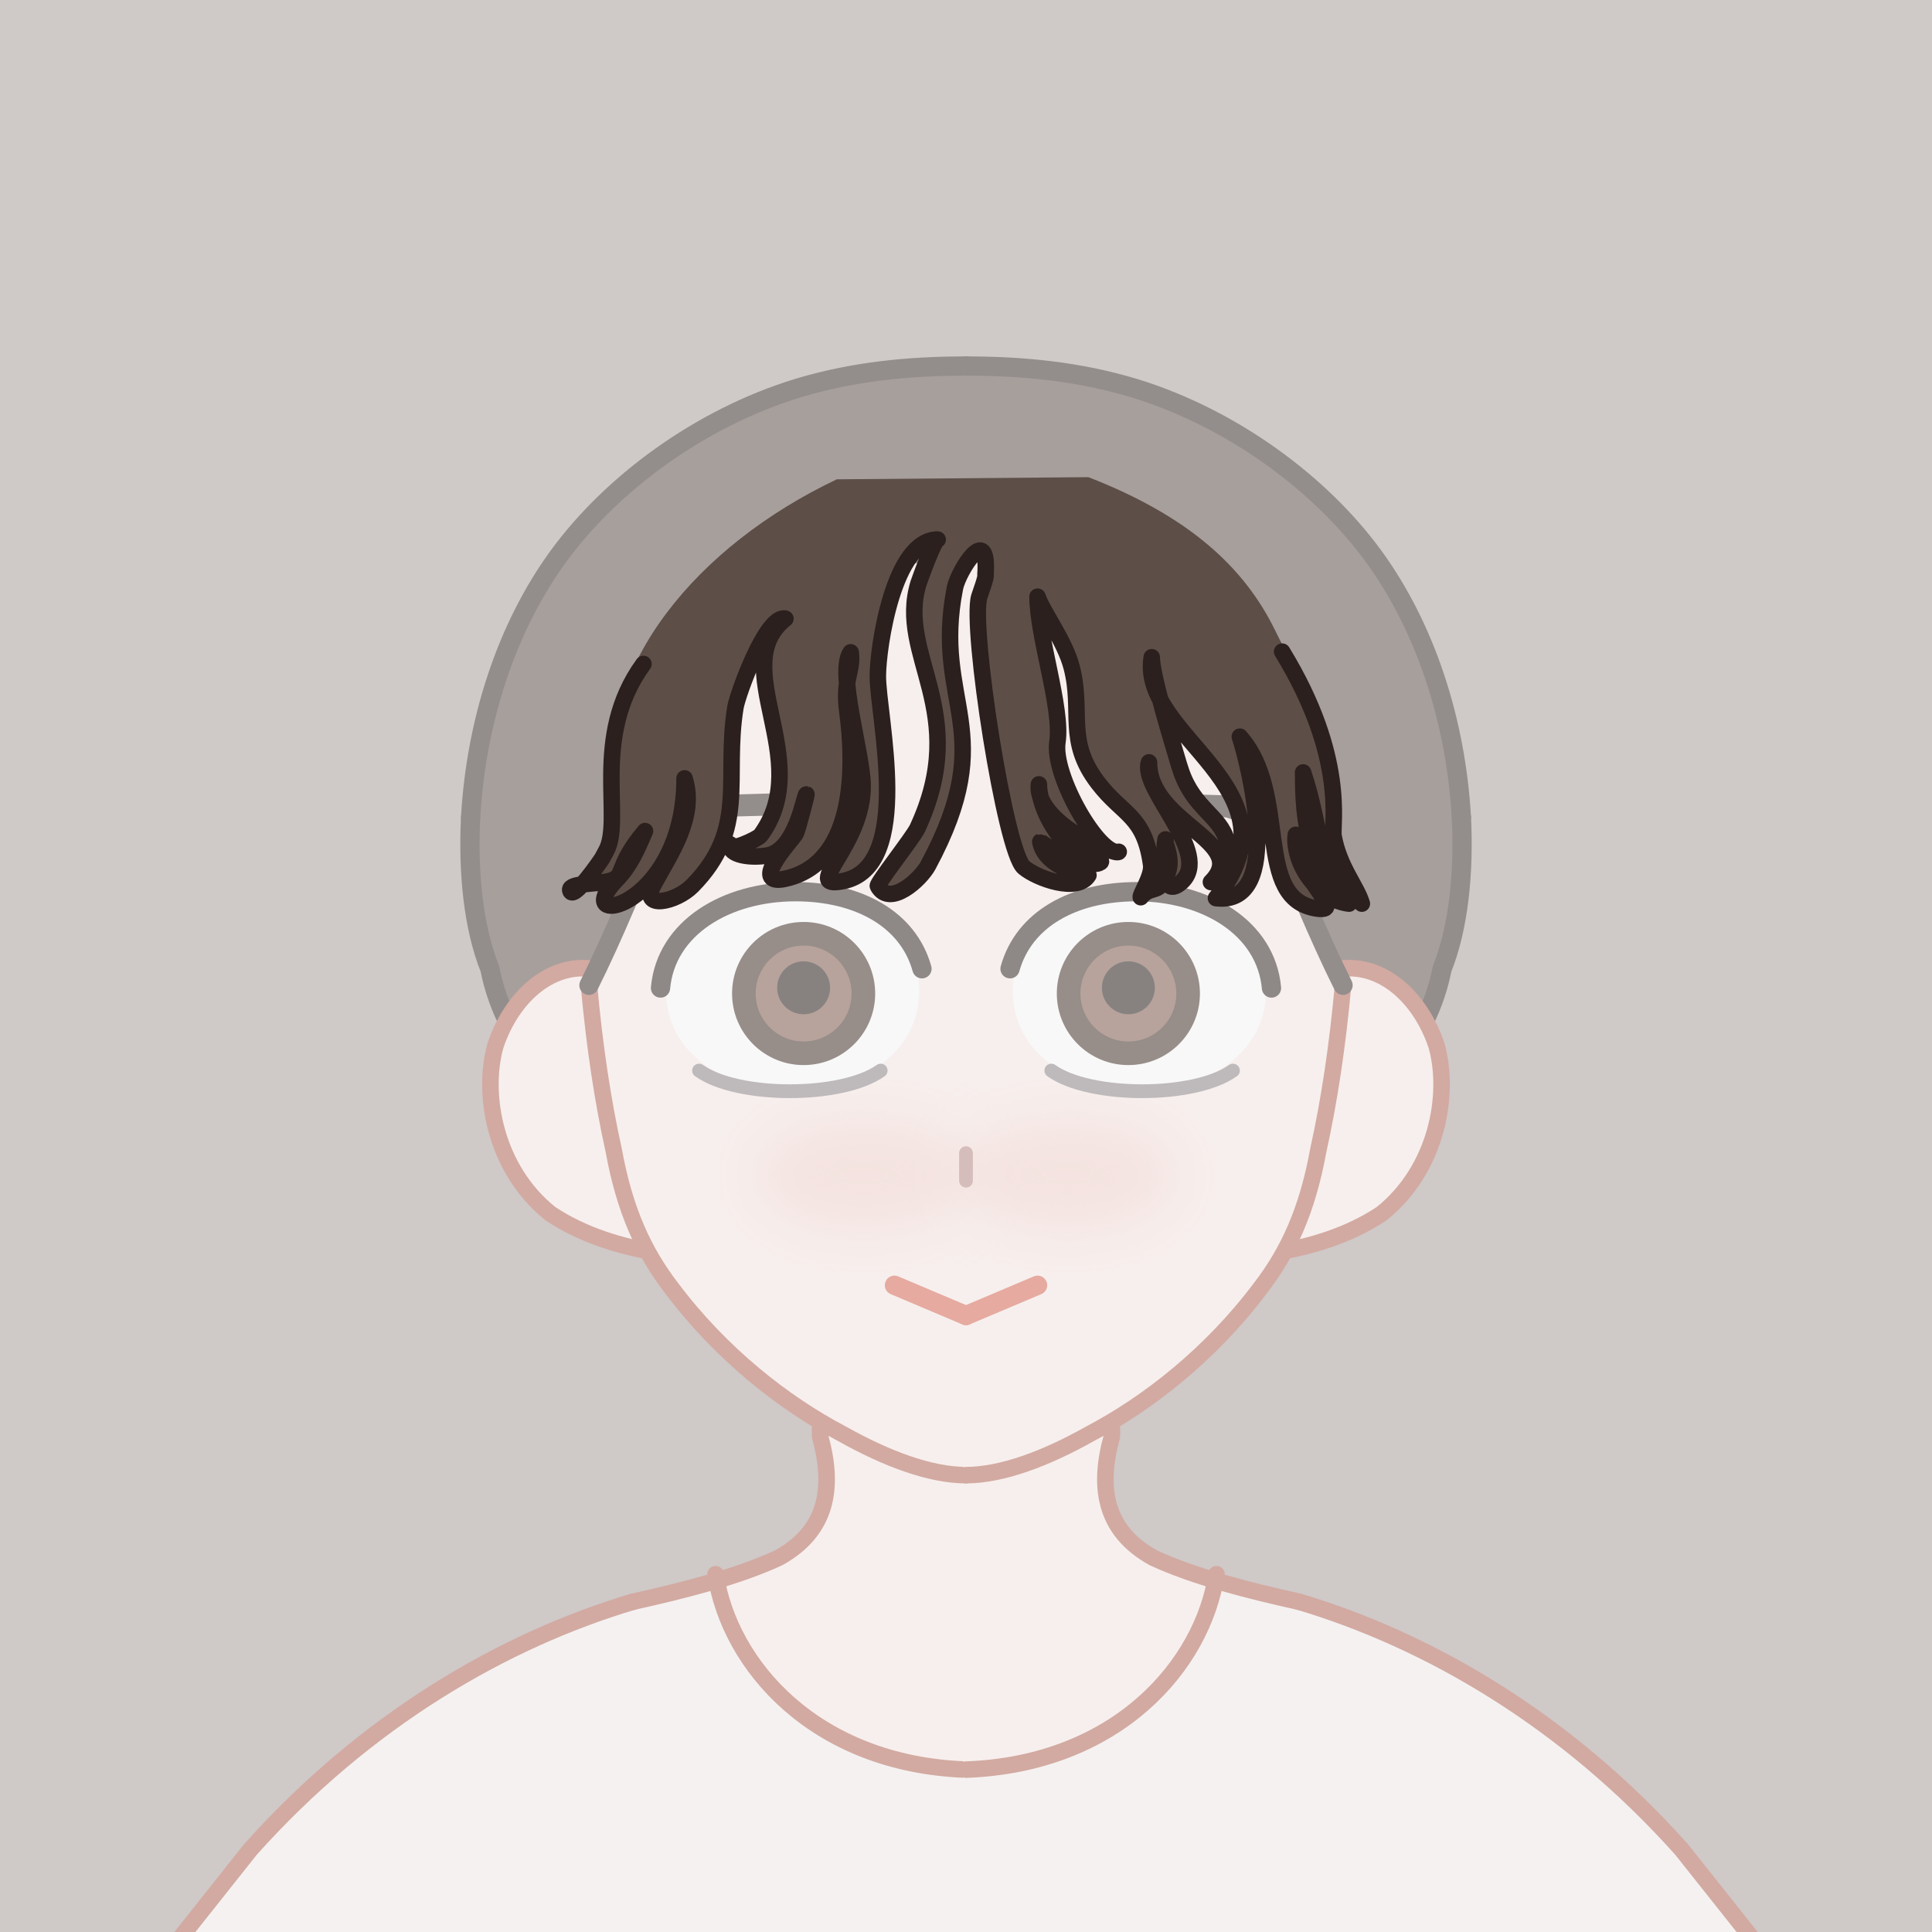
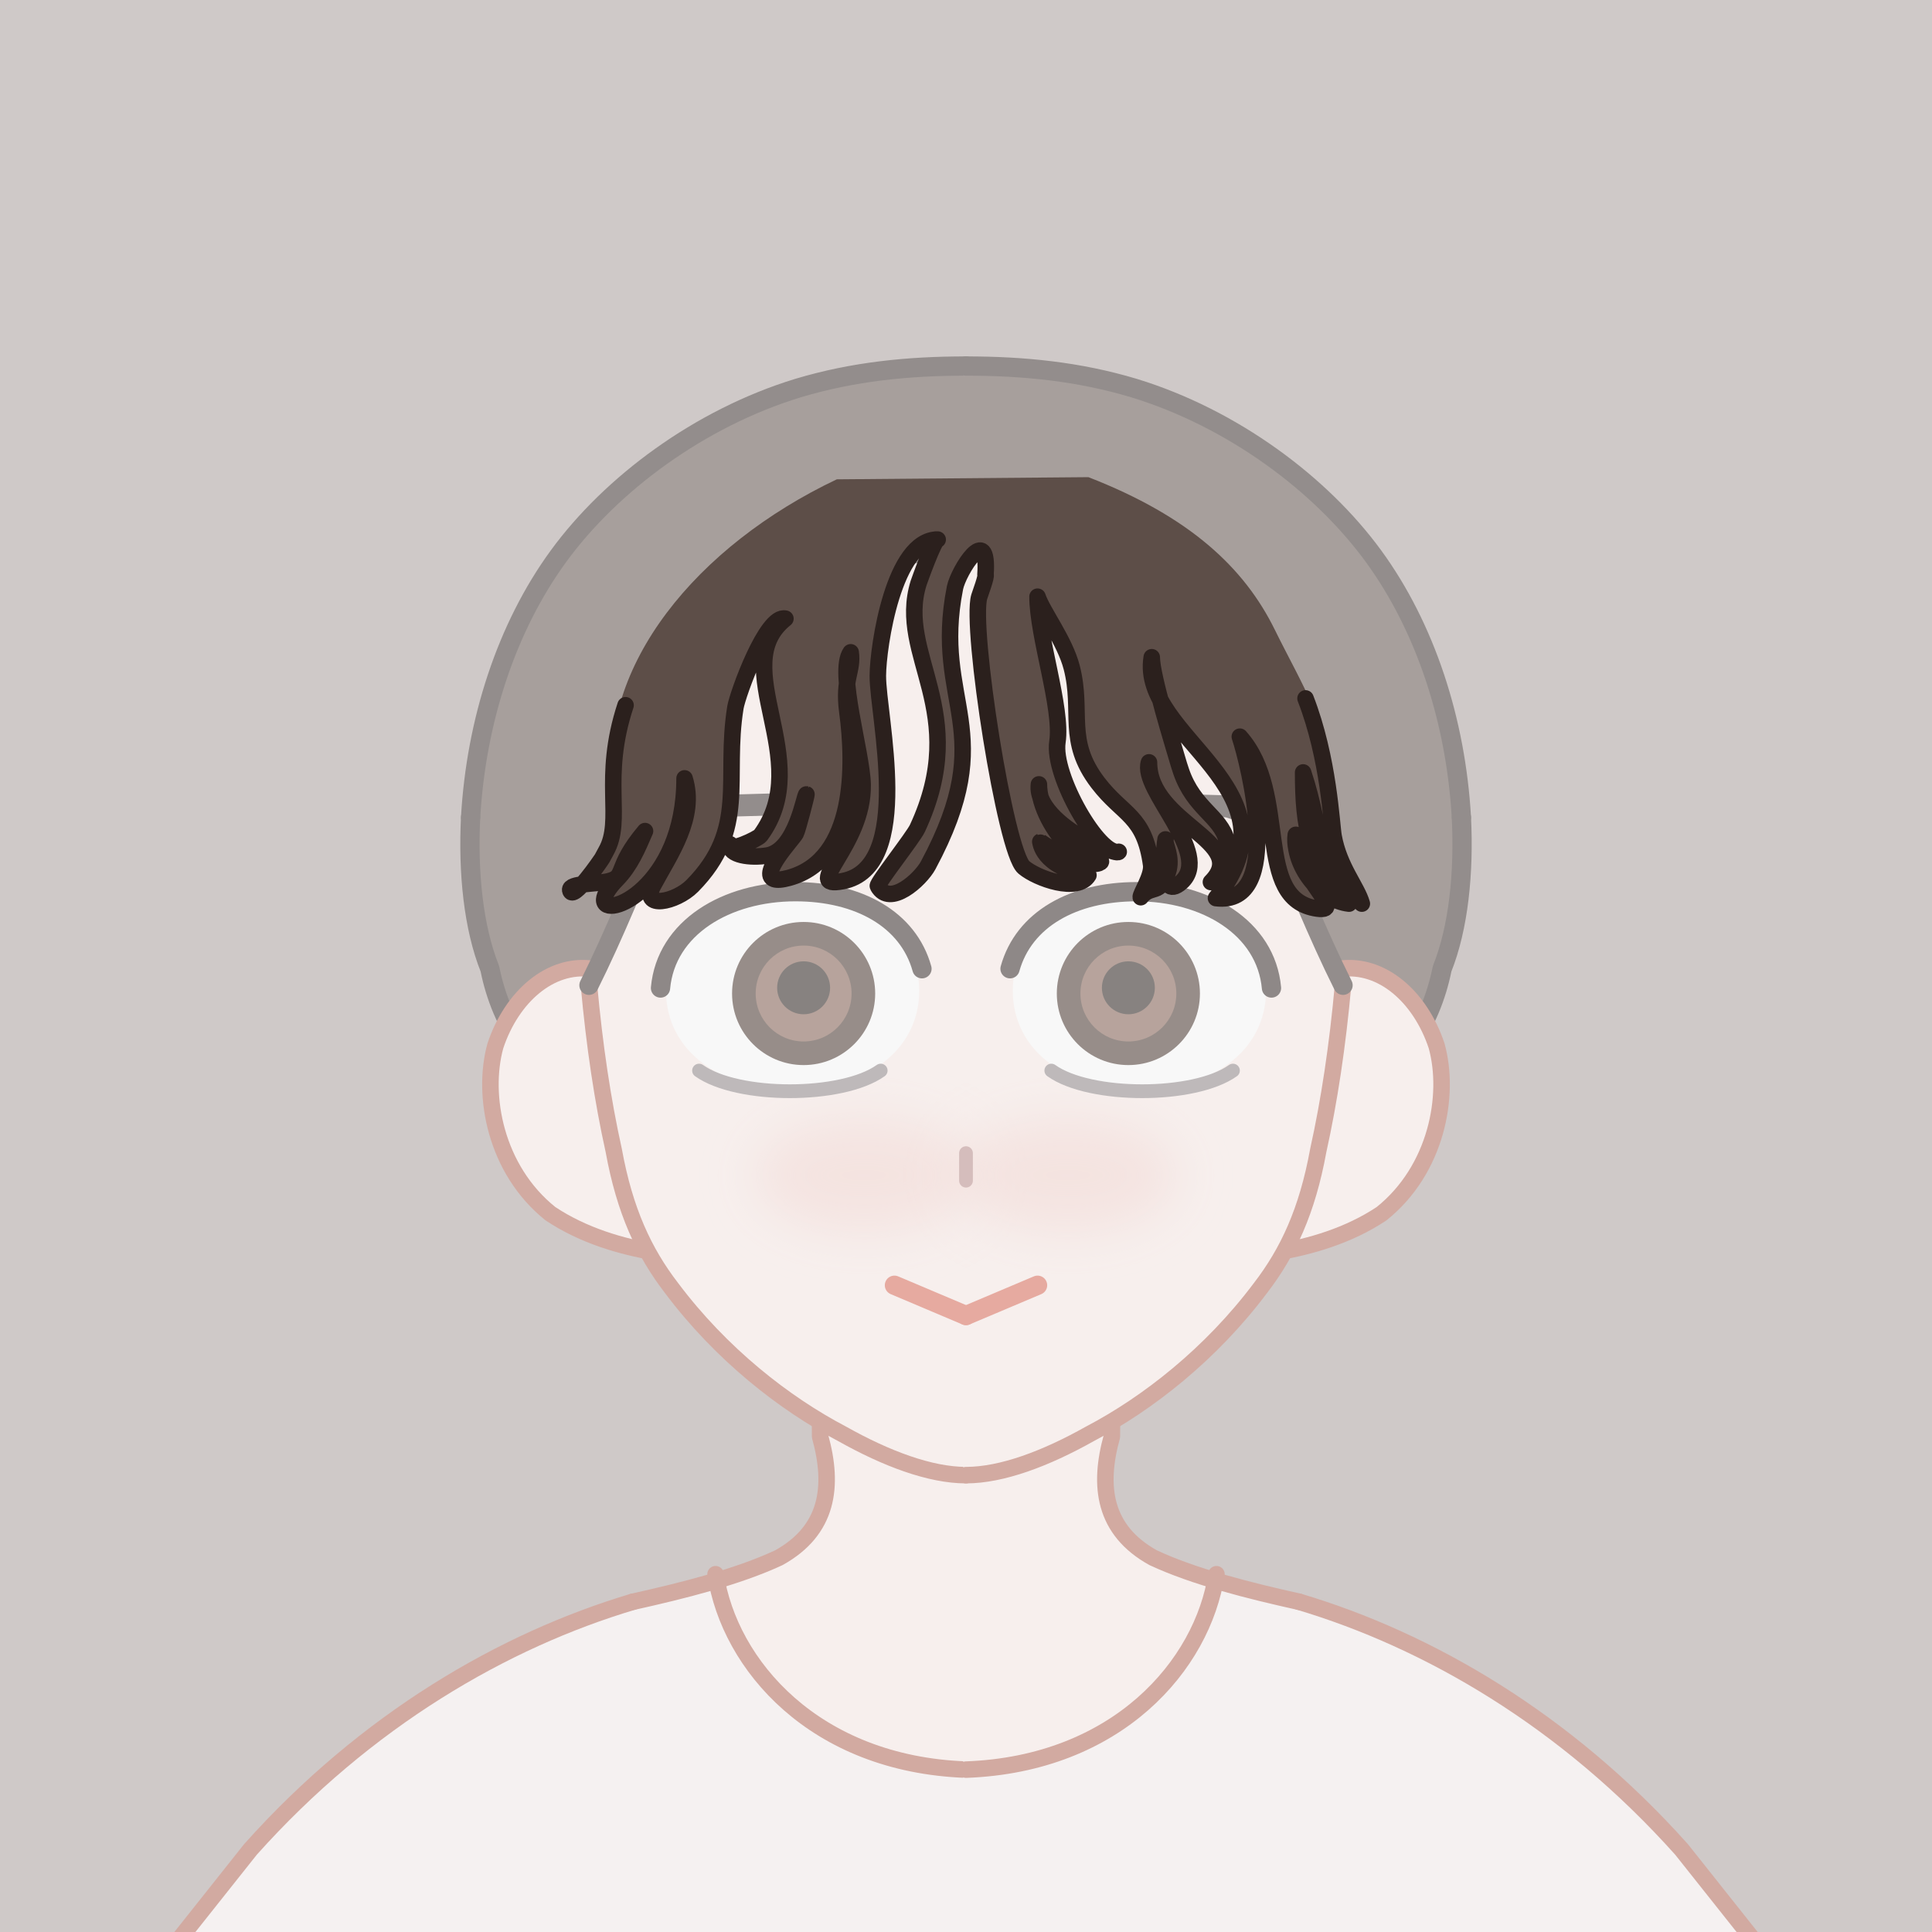
<svg xmlns="http://www.w3.org/2000/svg" width="702" height="702" viewBox="0 0 702 702">
  <defs>
-     <clipPath id="clip-path-5">
+     <clipPath id="clip-path-1">
      <path d="M242 389.2 L386 389.2 L386 464.8 L242 464.8 Z" />
    </clipPath>
    <filter id="filter-1" filterUnits="userSpaceOnUse" x="245" y="377" width="138" height="100" color-interpolation-filters="sRGB">
      <feGaussianBlur in="SourceGraphic" stdDeviation="9" color-interpolation-filters="linearRGB" />
    </filter>
-     <clipPath id="clip-path-6">
+     <clipPath id="clip-path-2">
      <path d="M460 389.2 L316 389.2 L316 464.8 L460 464.8 Z" />
    </clipPath>
    <filter id="filter-2" filterUnits="userSpaceOnUse" x="319" y="377" width="138" height="100" color-interpolation-filters="sRGB">
      <feGaussianBlur in="SourceGraphic" stdDeviation="9" color-interpolation-filters="linearRGB" />
    </filter>
-     <clipPath id="clip-path-7">
+     <clipPath id="clip-path-3">
      <path d="M242 360 C242 338 262 326 288 326 C314 326 334 338 334 360 C334 382 314 396 288 396 C262 396 242 382 242 360 Z" />
    </clipPath>
-     <clipPath id="clip-path-8">
+     <clipPath id="clip-path-4">
      <path d="M460 360 C460 338 440 326 414 326 C388 326 368 338 368 360 C368 382 388 396 414 396 C440 396 460 382 460 360 Z" />
    </clipPath>
  </defs>
  <g id="_ref">
    <g opacity="0.5">
      <rect x="0" y="0" width="702" height="702" fill="#ada19f" />
      <g data-layer="body">
        <g>
          <path d="M260 573 L230 582 C183 596 133 625 91 672 L60 712 L352 712 L352 643 C296 641 265 605 260 573 Z" fill="#f9f2f1" />
          <path d="M296 490 L298 522 C303 540 301 556 283 566 L260 573 C265 605 296 641 352 643 L352 490 Z" fill="#fdeeea" />
          <path d="M230 582 C183 596 133 625 91 672 L64 706" fill="none" stroke="#b46352" stroke-width="6" stroke-linecap="round" stroke-linejoin="round" />
          <path d="M296 500 C298 510 298 516 298 522 C303 540 301 556 283 566 C268 573 248 578 230 582" fill="none" stroke="#b46352" stroke-width="6" stroke-linecap="round" stroke-linejoin="round" />
          <path d="M260 572 C265 605 296 641 351 643" fill="none" stroke="#b46352" stroke-width="6" stroke-linecap="round" stroke-linejoin="round" />
        </g>
        <g>
          <path d="M442 573 L472 582 C519 596 569 625 611 672 L642 712 L350 712 L350 643 C406 641 437 605 442 573 Z" fill="#f9f2f1" />
          <path d="M406 490 L404 522 C399 540 401 556 419 566 L442 573 C437 605 406 641 350 643 L350 490 Z" fill="#fdeeea" />
          <path d="M472 582 C519 596 569 625 611 672 L638 706" fill="none" stroke="#b46352" stroke-width="6" stroke-linecap="round" stroke-linejoin="round" />
          <path d="M406 500 C404 510 404 516 404 522 C399 540 401 556 419 566 C434 573 454 578 472 582" fill="none" stroke="#b46352" stroke-width="6" stroke-linecap="round" stroke-linejoin="round" />
          <path d="M442 572 C437 605 406 641 351 643" fill="none" stroke="#b46352" stroke-width="6" stroke-linecap="round" stroke-linejoin="round" />
        </g>
      </g>
      <g data-layer="hairBase">
        <g>
          <path d="M352 133 L351 133 C330 133 310 135 290 141 C254 152 222 176 203 202 C184 228 173 262 171 297 C170 317 172 337 178 352 C180 362 184 372 190 380 L198 386 L352 386 Z" fill="#5d4e48" />
          <path d="M351 133 C330 133 310 135 290 141 C254 152 222 176 203 202 C184 228 173 262 171 297" fill="none" stroke="#352a27" stroke-width="7" stroke-linecap="round" stroke-linejoin="round" />
          <path d="M171 297 C170 317 172 337 178 352 C180 362 184 372 190 380" fill="none" stroke="#352a27" stroke-width="7" stroke-linecap="round" stroke-linejoin="round" />
        </g>
        <g>
          <path d="M350 133 L351 133 C372 133 392 135 412 141 C448 152 480 176 499 202 C518 228 529 262 531 297 C532 317 530 337 524 352 C522 362 518 372 512 380 L504 386 L350 386 Z" fill="#5d4e48" />
          <path d="M351 133 C372 133 392 135 412 141 C448 152 480 176 499 202 C518 228 529 262 531 297" fill="none" stroke="#352a27" stroke-width="7" stroke-linecap="round" stroke-linejoin="round" />
          <path d="M531 297 C532 317 530 337 524 352 C522 362 518 372 512 380" fill="none" stroke="#352a27" stroke-width="7" stroke-linecap="round" stroke-linejoin="round" />
        </g>
      </g>
      <g data-layer="ear">
        <g>
          <path d="M215 352 C200 350 186 362 180 380 C175 398 180 425 200 441 C212 449 226 453 238 455 L225 380 Z" fill="#fdeeea" />
          <path d="M215 352 C200 350 186 362 180 380 C175 398 180 425 200 441 C212 449 226 453 238 455" fill="none" stroke="#b46352" stroke-width="6" stroke-linecap="round" stroke-linejoin="round" />
        </g>
        <g>
          <path d="M487 352 C502 350 516 362 522 380 C527 398 522 425 502 441 C490 449 476 453 464 455 L477 380 Z" fill="#fdeeea" />
          <path d="M487 352 C502 350 516 362 522 380 C527 398 522 425 502 441 C490 449 476 453 464 455" fill="none" stroke="#b46352" stroke-width="6" stroke-linecap="round" stroke-linejoin="round" />
        </g>
      </g>
      <g data-layer="face">
        <g>
          <path d="M352 200 L351 200 C322 200 296 208 278 228 C262 246 250 272 240 298 C232 318 223 340 214 358 C216 380 219 400 223 418 C227 440 234 455 244 468 C262 492 285 510 306 521 C322 530 338 536 351 536 L352 536 Z" fill="#fdeeea" />
          <path d="M214 358 C216 380 219 400 223 418 C227 440 234 455 244 468 C262 492 285 510 306 521 C322 530 338 536 351 536" fill="none" stroke="#b46352" stroke-width="6" stroke-linecap="round" stroke-linejoin="round" />
        </g>
        <g>
          <path d="M350 200 L351 200 C380 200 406 208 424 228 C440 246 452 272 462 298 C470 318 479 340 488 358 C486 380 483 400 479 418 C475 440 468 455 458 468 C440 492 417 510 396 521 C380 530 364 536 351 536 L350 536 Z" fill="#fdeeea" />
          <path d="M488 358 C486 380 483 400 479 418 C475 440 468 455 458 468 C440 492 417 510 396 521 C380 530 364 536 351 536" fill="none" stroke="#b46352" stroke-width="6" stroke-linecap="round" stroke-linejoin="round" />
        </g>
      </g>
      <g data-layer="makeup">
-         <g clip-path="url(#clip-path-5)">
+         <g clip-path="url(#clip-path-1)">
          <g filter="url(#filter-1)">
            <ellipse cx="314" cy="427" rx="40" ry="21" fill="#f3bfb8" opacity="0.5" />
          </g>
        </g>
-         <g clip-path="url(#clip-path-6)">
+         <g clip-path="url(#clip-path-2)">
          <g filter="url(#filter-2)">
            <ellipse cx="388" cy="427" rx="40" ry="21" fill="#f3bfb8" opacity="0.5" />
          </g>
        </g>
      </g>
      <g data-layer="mouth">
        <line x1="325" y1="467" x2="351" y2="478" fill="none" stroke="#dc6450" stroke-width="7" stroke-linecap="round" stroke-linejoin="round" />
        <line x1="377" y1="467" x2="351" y2="478" fill="none" stroke="#dc6450" stroke-width="7" stroke-linecap="round" stroke-linejoin="round" />
        <line x1="351" y1="419" x2="351" y2="429" fill="none" stroke="#b98a88" stroke-width="5" stroke-linecap="round" />
      </g>
      <g data-layer="eye">
        <path d="M242 360 C242 338 262 326 288 326 C314 326 334 338 334 360 C334 382 314 396 288 396 C262 396 242 382 242 360 Z" fill="#ffffff" />
-         <g clip-path="url(#clip-path-7)">
+         <g clip-path="url(#clip-path-3)">
          <g>
            <circle cx="292" cy="361" r="26" fill="#3e2a22" />
            <circle cx="292" cy="361" r="17.42" fill="#7e5647" />
            <circle cx="292" cy="358.92" r="9.62" fill="#1e1410" />
          </g>
        </g>
        <g>
          <path d="M254 389 C268 399 306 399 320 389" fill="none" stroke="#8b8284" stroke-width="5" stroke-linecap="round" />
          <path d="M240 359 C242 337 264 324 289 324 C312 324 330 334 335 352" fill="none" stroke="#2b201d" stroke-width="7" stroke-linecap="round" stroke-linejoin="round" />
        </g>
        <g>
          <path d="M460 360 C460 338 440 326 414 326 C388 326 368 338 368 360 C368 382 388 396 414 396 C440 396 460 382 460 360 Z" fill="#ffffff" />
-           <g clip-path="url(#clip-path-8)">
+           <g clip-path="url(#clip-path-4)">
            <g>
              <circle cx="410" cy="361" r="26" fill="#3e2a22" />
              <circle cx="410" cy="361" r="17.42" fill="#7e5647" />
              <circle cx="410" cy="358.92" r="9.62" fill="#1e1410" />
            </g>
          </g>
          <g>
            <path d="M448 389 C434 399 396 399 382 389" fill="none" stroke="#8b8284" stroke-width="5" stroke-linecap="round" />
            <path d="M462 359 C460 337 438 324 413 324 C390 324 372 334 367 352" fill="none" stroke="#2b201d" stroke-width="7" stroke-linecap="round" stroke-linejoin="round" />
          </g>
        </g>
      </g>
      <g data-layer="hairLine">
        <path d="M351 200 C322 200 296 208 278 228 C262 246 250 272 240 298 C232 318 223 340 214 358" fill="none" stroke="#352a27" stroke-width="7" stroke-linecap="round" stroke-linejoin="round" />
        <path d="M351 200 C380 200 406 208 424 228 C440 246 452 272 462 298 C470 318 479 340 488 358" fill="none" stroke="#352a27" stroke-width="7" stroke-linecap="round" stroke-linejoin="round" />
      </g>
      <g data-layer="brow">
        <polyline points="243,297 256,293 291,292" fill="none" stroke="#352a27" stroke-width="8" stroke-linecap="round" stroke-linejoin="round" />
        <polyline points="459,297 446,293 411,292" fill="none" stroke="#352a27" stroke-width="8" stroke-linecap="round" stroke-linejoin="round" />
      </g>
    </g>
  </g>
  <g id="full">
    <path d="M304.055 174.163 C253.364 198.224 217.151 241.94 222.8 286.253 C224.44 299.123 226.75 297.802 220.162 309.358 C219.895 309.826 219.425 310.725 218.812 311.859 C218.574 312.298 207.937 327.935 207.186 323.417 C206.765 320.886 216.822 321.259 221.056 320.221 C227.857 318.554 222.898 315.579 234.369 301.979 C231.675 308.263 229.033 314.495 224.164 319.496 C221.022 322.722 219.65 325.173 219.538 326.786 C218.989 334.697 248.739 322.477 248.739 282.819 C253.152 296.936 243.458 310.34 237.411 321.596 C232.533 330.675 245.689 327.829 251.558 321.873 C271.933 301.199 262.996 283.193 267.212 257.067 C267.984 252.285 278.495 223.069 285.384 224.796 C263.682 242.143 296.6 276.102 276.325 303.581 C275.446 304.773 264.281 310.051 265.266 306.769 C264.658 310.819 272.73 311.813 278.658 310.877 C289.395 309.183 292.267 288.448 293.029 288.64 C293.174 288.676 289.847 301.593 289.152 302.85 C287.965 304.996 275.926 317.582 281.294 319.422 C282.344 319.782 284.088 319.687 286.752 318.949 C311.222 312.181 310.423 277.52 307.888 258.635 C306.257 246.482 310.074 243.862 309.096 237.016 C304.078 244.095 313.211 273.388 313.443 285.064 C313.886 307.33 290.819 323.096 306.177 320.169 C332.302 315.191 318.879 260.059 318.964 245.515 C319.027 234.882 324.727 196.056 340.711 196.056 L339.992 196.056 L340.711 196.056 C339.546 195.595 333.901 211.455 333.755 211.925 C325.621 238.224 353.168 258.332 333.335 300.992 C331.835 304.218 318.506 321.126 318.971 321.966 C323.323 329.813 334.505 319.528 337.24 314.441 C363.818 265.021 338.619 255.906 346.994 213.578 C348.182 207.571 359.431 189.327 358.079 208.781 C358.6 209.216 356.098 215.884 355.808 216.863 C352.546 227.856 365.255 309.461 372.024 315.176 C376.798 319.208 391.554 324.567 395.493 318.003 C378.159 314.836 378.148 305.774 377.993 305.836 C383.493 309.836 394.826 315.17 399.274 313.621 C403.131 312.277 391.493 310.542 388.529 307.733 C382.979 302.471 377.493 292.82 377.493 285.003 C376.409 293.673 388.372 302.07 394.62 305.184 C396.143 305.943 405.695 310.501 406.493 309.503 C399.461 311.261 382.352 281.943 384.221 269.578 C386.071 257.344 376.993 231.142 376.993 216.81 C378.851 222.384 386.893 232.787 389.401 242.48 C393.603 258.718 387.158 269.048 398.962 284.458 C408.091 296.377 415.801 296.143 418.277 314.292 C418.811 318.206 414.271 324.895 414.493 326.003 C418.316 321.225 421.452 325.603 424.343 316.934 C426.201 311.364 423.018 306.904 423.493 305.003 C423.413 305.242 420.276 328.499 429.241 320.527 C440.871 310.184 414.235 286.776 417.493 277.003 C417.493 299.391 454.628 305.868 439.993 320.503 C442.456 321.119 445.345 315.382 445.765 313.659 C446.508 310.613 446.442 307.947 445.793 305.519 C443.359 296.408 433.868 293.88 429.189 280.355 C428.76 279.114 428.476 278.206 428.39 277.911 C426.244 270.536 418.493 245.71 418.493 238.81 C413.655 267.837 473.76 286.42 441.826 326.336 C466.804 329.459 453.713 277.331 450.493 267.67 C469.015 288.507 455.067 326.842 478.661 330.144 C489.87 331.713 468.897 316.843 470.826 303.336 C469.792 314.71 479.676 327.172 490.159 328.336 C475.671 313.848 473.493 300.379 473.493 280.67 C481.065 303.388 476.182 309.693 494.826 328.336 C493.056 322.141 486.629 315.2 484.571 303.841 C483.788 299.513 484.013 294.946 484.205 290.106 C485.117 267.173 473.155 249.078 463.235 228.878 C452.159 206.324 432.364 187.724 395.479 173.378" fill="#5d4e48" />
-     <path d="M233.8 241.253 C214.364 267.891 226.75 297.802 220.162 309.358 C219.895 309.826 219.425 310.725 218.812 311.859 C218.574 312.298 207.937 327.935 207.186 323.417 C206.765 320.886 216.822 321.259 221.056 320.221 C227.857 318.554 222.898 315.579 234.369 301.979 C231.675 308.263 229.033 314.495 224.164 319.496 C221.022 322.722 219.65 325.173 219.538 326.786 C218.989 334.697 248.739 322.477 248.739 282.819 C253.152 296.936 243.458 310.34 237.411 321.596 C232.533 330.675 245.689 327.829 251.558 321.873 C271.933 301.199 262.996 283.193 267.212 257.067 C267.984 252.285 278.495 223.069 285.384 224.796 C263.682 242.143 296.6 276.102 276.325 303.581 C275.446 304.773 264.281 310.051 265.266 306.769 C264.658 310.819 272.73 311.813 278.658 310.877 C289.395 309.183 292.267 288.448 293.029 288.64 C293.174 288.676 289.847 301.593 289.152 302.85 C287.965 304.996 275.926 317.582 281.294 319.422 C282.344 319.782 284.088 319.687 286.752 318.949 C311.222 312.181 310.423 277.52 307.888 258.635 C306.257 246.482 310.074 243.862 309.096 237.016 C304.078 244.095 313.211 273.388 313.443 285.064 C313.886 307.33 290.819 323.096 306.177 320.169 C332.302 315.191 318.879 260.059 318.964 245.515 C319.027 234.882 324.727 196.056 340.711 196.056 L339.992 196.056 L340.711 196.056 C339.546 195.595 333.901 211.455 333.755 211.925 C325.621 238.224 353.168 258.332 333.335 300.992 C331.835 304.218 318.506 321.126 318.971 321.966 C323.323 329.813 334.505 319.528 337.24 314.441 C363.818 265.021 338.619 255.906 346.994 213.578 C348.182 207.571 359.431 189.327 358.079 208.781 C358.6 209.216 356.098 215.884 355.808 216.863 C352.546 227.856 365.255 309.461 372.024 315.176 C376.798 319.208 391.554 324.567 395.493 318.003 C378.159 314.836 378.148 305.774 377.993 305.836 C383.493 309.836 394.826 315.17 399.274 313.621 C403.131 312.277 391.493 310.542 388.529 307.733 C382.979 302.471 377.493 292.82 377.493 285.003 C376.409 293.673 388.372 302.07 394.62 305.184 C396.143 305.943 405.695 310.501 406.493 309.503 C399.461 311.261 382.352 281.943 384.221 269.578 C386.071 257.344 376.993 231.142 376.993 216.81 C378.851 222.384 386.893 232.787 389.401 242.48 C393.603 258.718 387.158 269.048 398.962 284.458 C408.091 296.377 415.801 296.143 418.277 314.292 C418.811 318.206 414.271 324.895 414.493 326.003 C418.316 321.225 421.452 325.603 424.343 316.934 C426.201 311.364 423.018 306.904 423.493 305.003 C423.413 305.242 420.276 328.499 429.241 320.527 C440.871 310.184 414.235 286.776 417.493 277.003 C417.493 299.391 454.628 305.868 439.993 320.503 C442.456 321.119 445.345 315.382 445.765 313.659 C446.508 310.613 446.442 307.947 445.793 305.519 C443.359 296.408 433.868 293.88 429.189 280.355 C428.76 279.114 428.476 278.206 428.39 277.911 C426.244 270.536 418.493 245.71 418.493 238.81 C413.655 267.837 473.76 286.42 441.826 326.336 C466.804 329.459 453.713 277.331 450.493 267.67 C469.015 288.507 455.067 326.842 478.661 330.144 C489.87 331.713 468.897 316.843 470.826 303.336 C469.792 314.71 479.676 327.172 490.159 328.336 C475.671 313.848 473.493 300.379 473.493 280.67 C481.065 303.388 476.182 309.693 494.826 328.336 C493.056 322.141 486.629 315.2 484.571 303.841 C483.788 299.513 489.493 275.337 465.872 236.773" fill="none" stroke="#2b201d" stroke-width="6" stroke-linecap="round" stroke-linejoin="round" />
+     <path d="M227.3 256.253 C218.39 283.199 226.75 297.802 220.162 309.358 C219.895 309.826 219.425 310.725 218.812 311.859 C218.574 312.298 207.937 327.935 207.186 323.417 C206.765 320.886 216.822 321.259 221.056 320.221 C227.857 318.554 222.898 315.579 234.369 301.979 C231.675 308.263 229.033 314.495 224.164 319.496 C221.022 322.722 219.65 325.173 219.538 326.786 C218.989 334.697 248.739 322.477 248.739 282.819 C253.152 296.936 243.458 310.34 237.411 321.596 C232.533 330.675 245.689 327.829 251.558 321.873 C271.933 301.199 262.996 283.193 267.212 257.067 C267.984 252.285 278.495 223.069 285.384 224.796 C263.682 242.143 296.6 276.102 276.325 303.581 C275.446 304.773 264.281 310.051 265.266 306.769 C264.658 310.819 272.73 311.813 278.658 310.877 C289.395 309.183 292.267 288.448 293.029 288.64 C293.174 288.676 289.847 301.593 289.152 302.85 C287.965 304.996 275.926 317.582 281.294 319.422 C282.344 319.782 284.088 319.687 286.752 318.949 C311.222 312.181 310.423 277.52 307.888 258.635 C306.257 246.482 310.074 243.862 309.096 237.016 C304.078 244.095 313.211 273.388 313.443 285.064 C313.886 307.33 290.819 323.096 306.177 320.169 C332.302 315.191 318.879 260.059 318.964 245.515 C319.027 234.882 324.727 196.056 340.711 196.056 L339.992 196.056 L340.711 196.056 C339.546 195.595 333.901 211.455 333.755 211.925 C325.621 238.224 353.168 258.332 333.335 300.992 C331.835 304.218 318.506 321.126 318.971 321.966 C323.323 329.813 334.505 319.528 337.24 314.441 C363.818 265.021 338.619 255.906 346.994 213.578 C348.182 207.571 359.431 189.327 358.079 208.781 C358.6 209.216 356.098 215.884 355.808 216.863 C352.546 227.856 365.255 309.461 372.024 315.176 C376.798 319.208 391.554 324.567 395.493 318.003 C378.159 314.836 378.148 305.774 377.993 305.836 C383.493 309.836 394.826 315.17 399.274 313.621 C403.131 312.277 391.493 310.542 388.529 307.733 C382.979 302.471 377.493 292.82 377.493 285.003 C376.409 293.673 388.372 302.07 394.62 305.184 C396.143 305.943 405.695 310.501 406.493 309.503 C399.461 311.261 382.352 281.943 384.221 269.578 C386.071 257.344 376.993 231.142 376.993 216.81 C378.851 222.384 386.893 232.787 389.401 242.48 C393.603 258.718 387.158 269.048 398.962 284.458 C408.091 296.377 415.801 296.143 418.277 314.292 C418.811 318.206 414.271 324.895 414.493 326.003 C418.316 321.225 421.452 325.603 424.343 316.934 C426.201 311.364 423.018 306.904 423.493 305.003 C423.413 305.242 420.276 328.499 429.241 320.527 C440.871 310.184 414.235 286.776 417.493 277.003 C417.493 299.391 454.628 305.868 439.993 320.503 C442.456 321.119 445.345 315.382 445.765 313.659 C446.508 310.613 446.442 307.947 445.793 305.519 C443.359 296.408 433.868 293.88 429.189 280.355 C428.76 279.114 428.476 278.206 428.39 277.911 C426.244 270.536 418.493 245.71 418.493 238.81 C413.655 267.837 473.76 286.42 441.826 326.336 C466.804 329.459 453.713 277.331 450.493 267.67 C469.015 288.507 455.067 326.842 478.661 330.144 C489.87 331.713 468.897 316.843 470.826 303.336 C469.792 314.71 479.676 327.172 490.159 328.336 C475.671 313.848 473.493 300.379 473.493 280.67 C481.065 303.388 476.182 309.693 494.826 328.336 C493.056 322.141 486.629 315.2 484.571 303.841 C483.788 299.513 482.89 275.699 474.372 253.773" fill="none" stroke="#2b201d" stroke-width="6" stroke-linecap="round" stroke-linejoin="round" />
  </g>
</svg>
